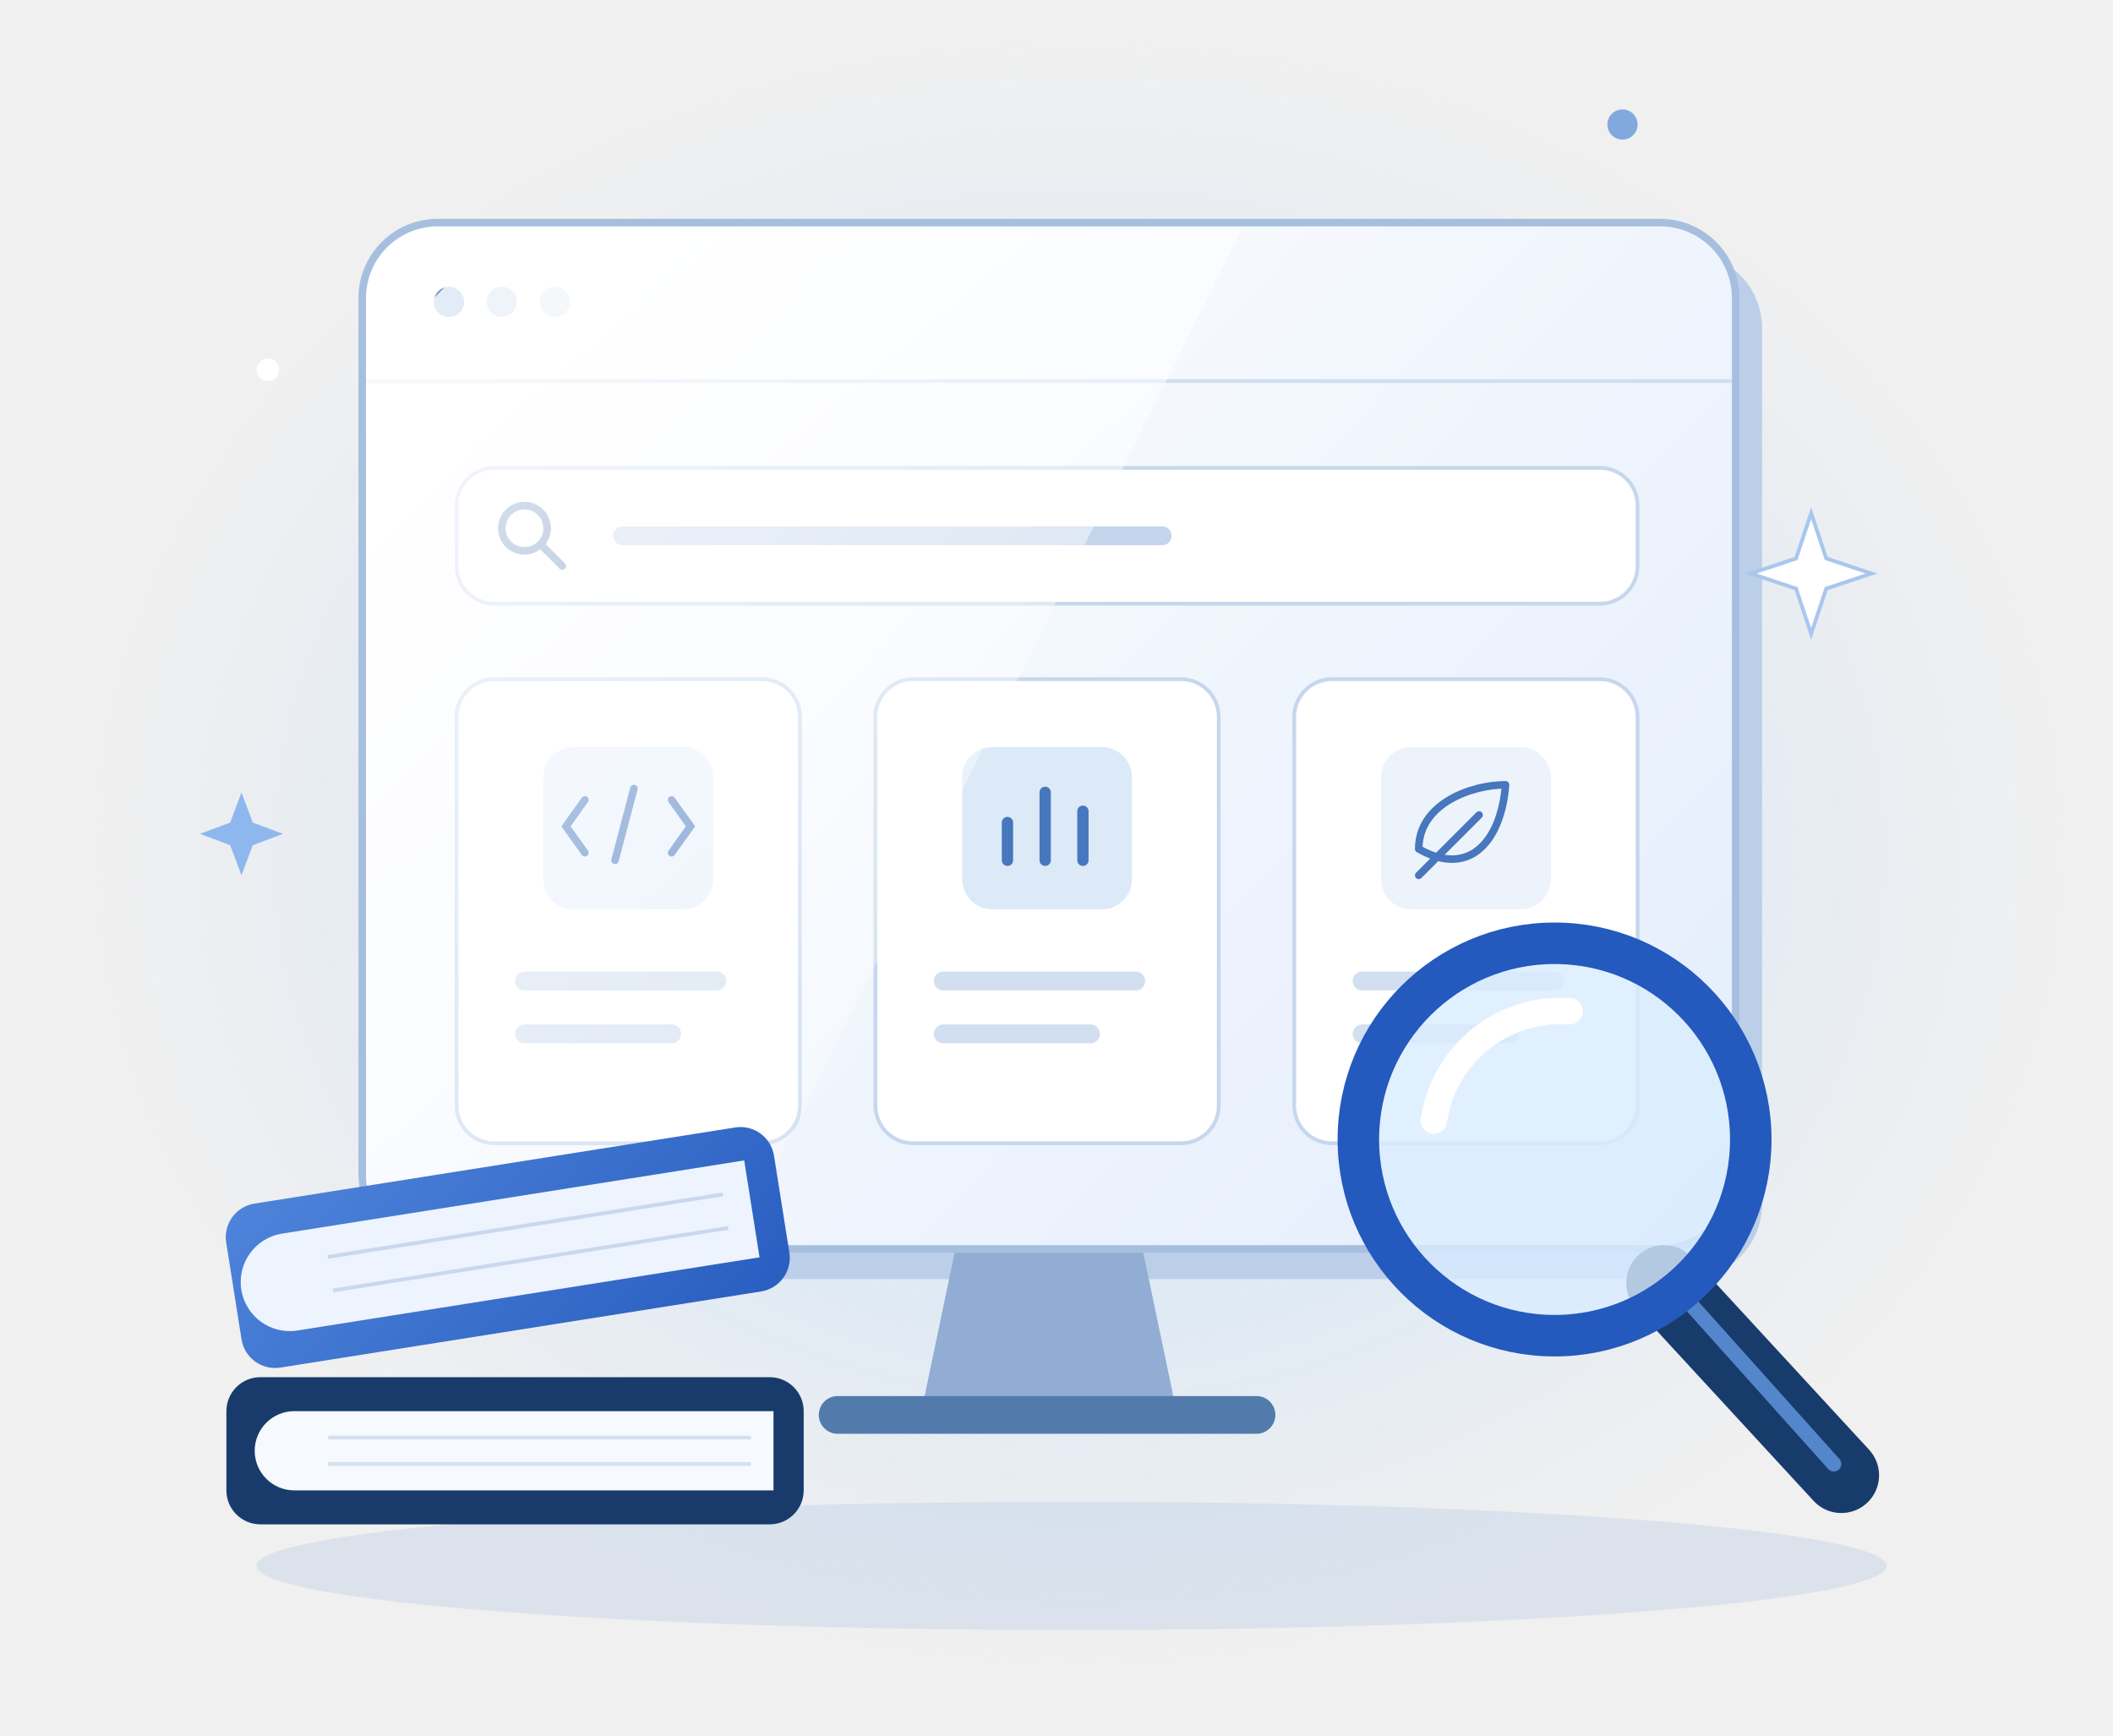
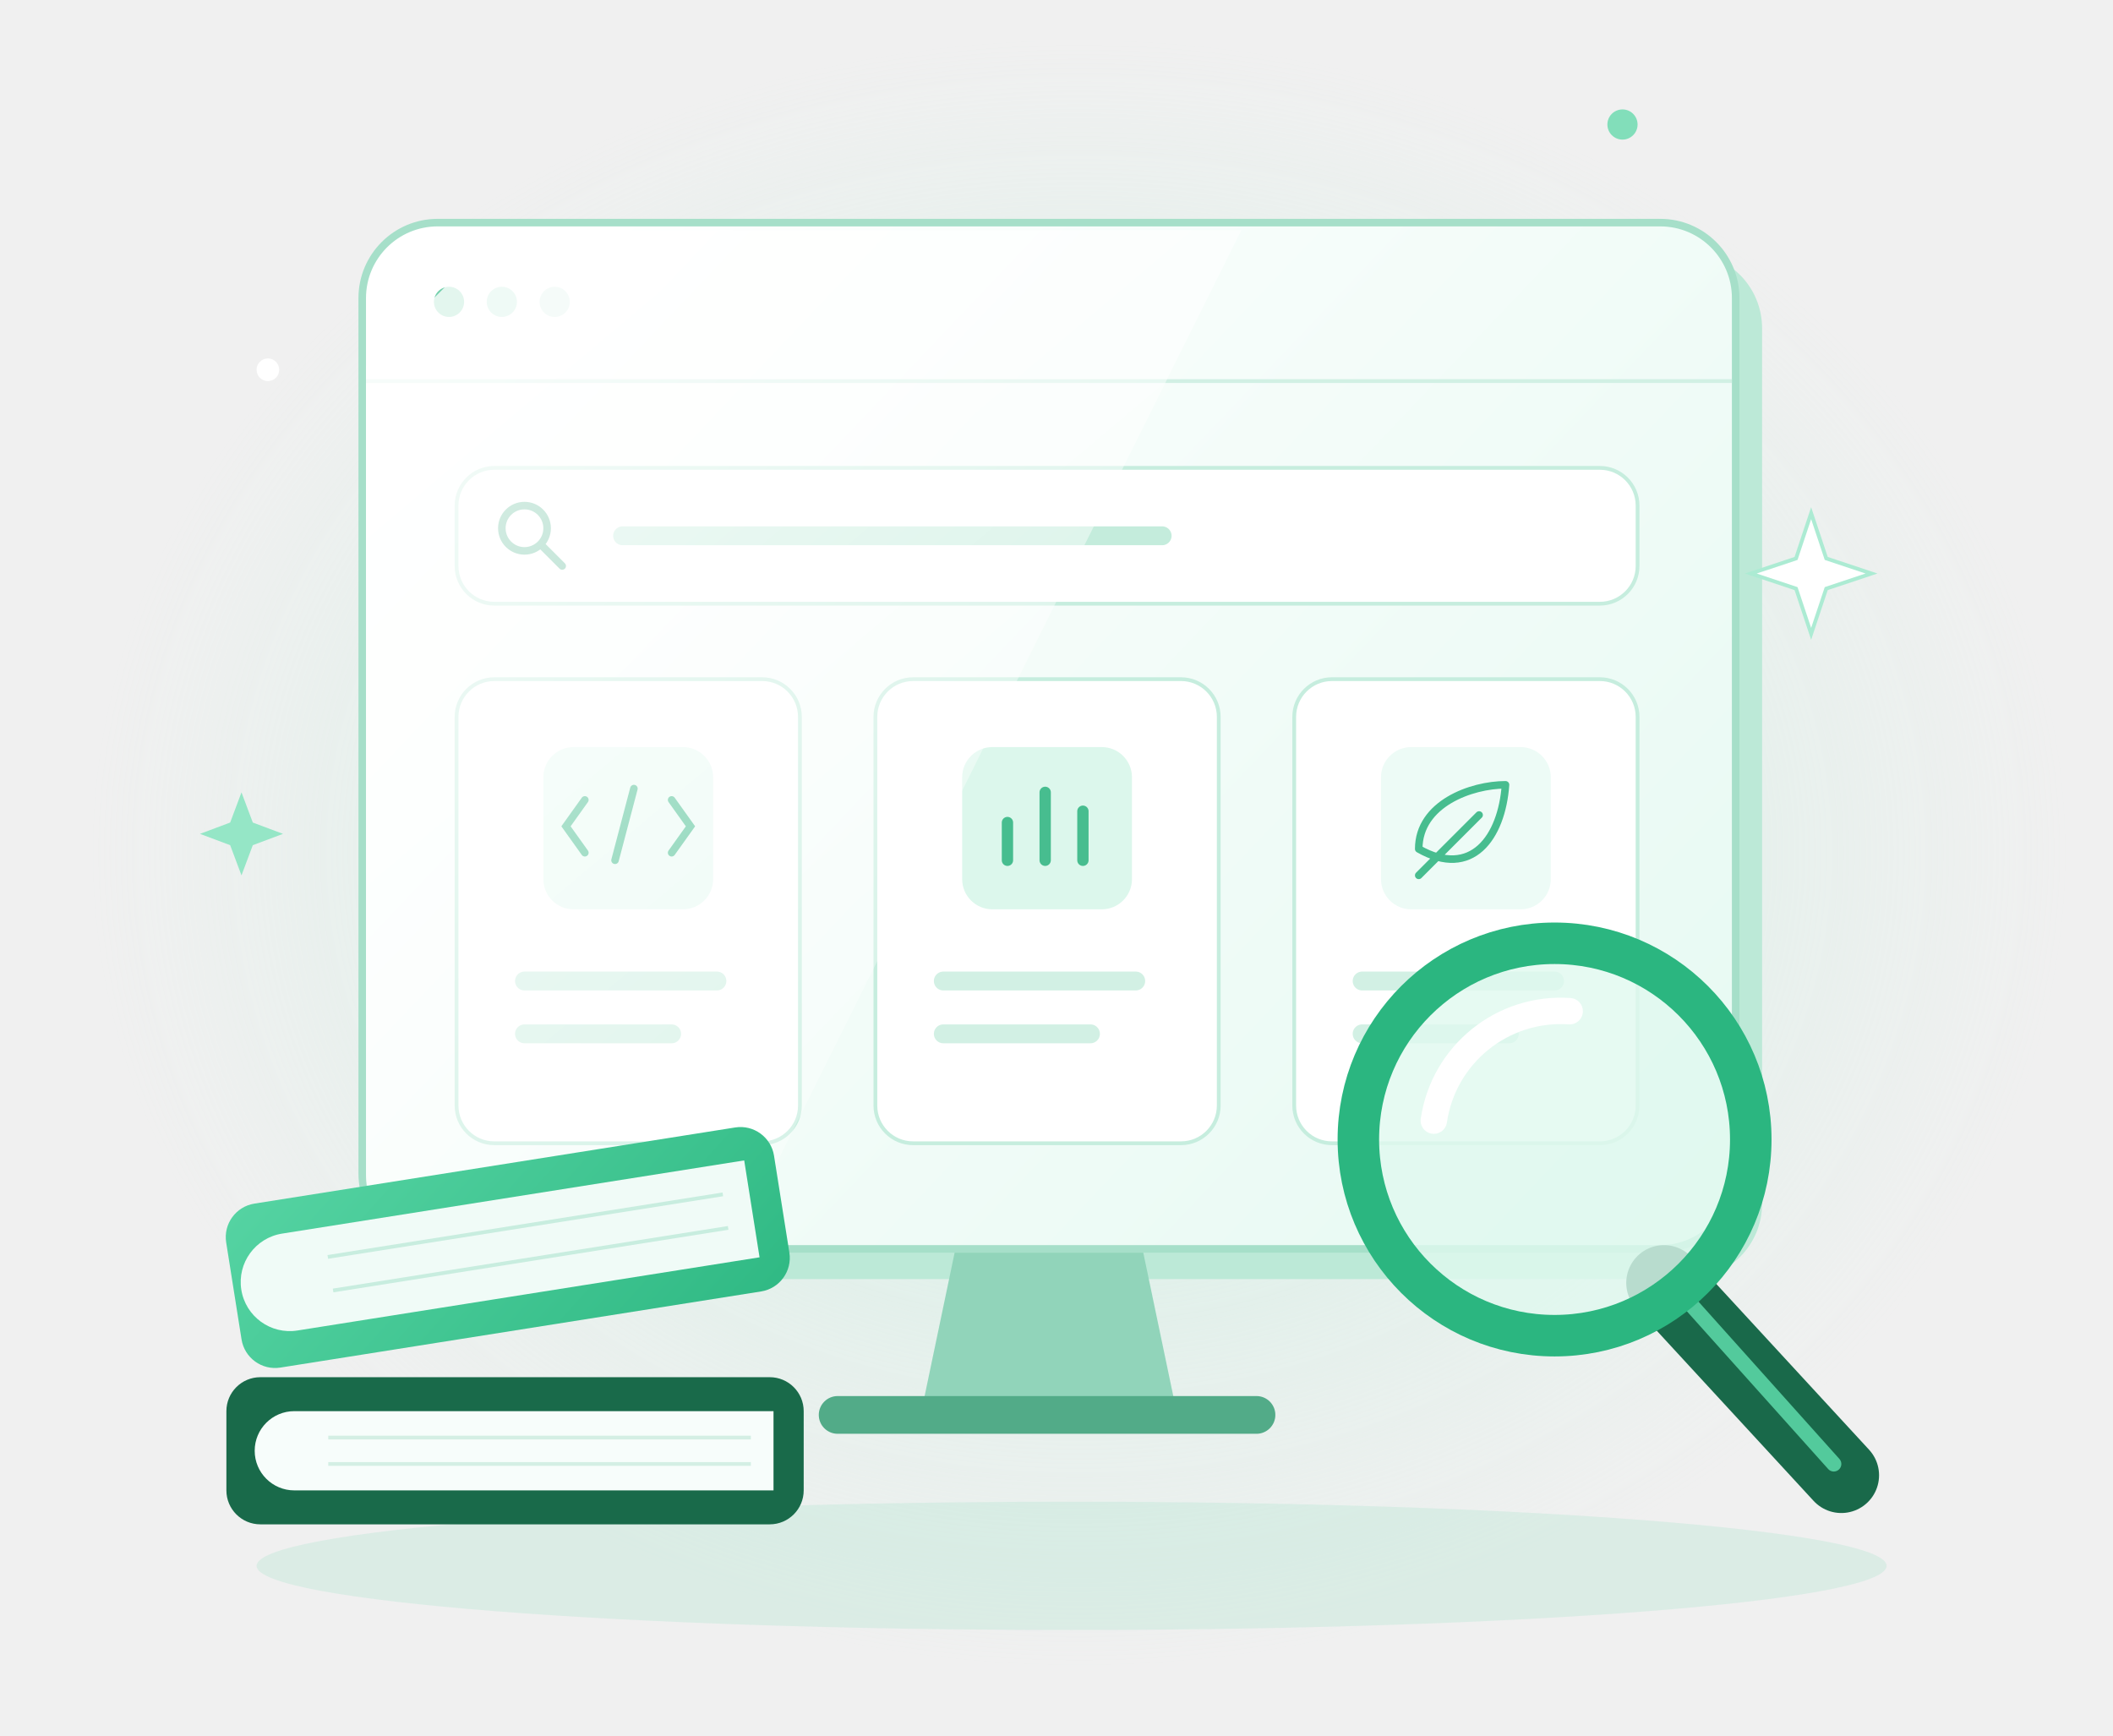
<svg xmlns="http://www.w3.org/2000/svg" viewBox="0 0 560 460" fill="none">
  <defs>
    <linearGradient id="tela" x1="120" y1="75" x2="420" y2="360" gradientUnits="userSpaceOnUse">
      <stop stop-color="#fff" />
-       <stop offset="1" stop-color="#e3edfc" />
+       <stop offset="1" stop-color="#e6f9f2" />
    </linearGradient>
    <linearGradient id="livro" x1="70" y1="270" x2="175" y2="400" gradientUnits="userSpaceOnUse">
-       <stop stop-color="#568ce0" />
-       <stop offset="1" stop-color="#2459bd" />
+       <stop stop-color="#5dd9a9" />
+       <stop offset="1" stop-color="#2bb680" />
    </linearGradient>
    <linearGradient id="reflexo" x1="140" y1="80" x2="355" y2="335" gradientUnits="userSpaceOnUse">
      <stop stop-color="#fff" stop-opacity=".8" />
      <stop offset="1" stop-color="#fff" stop-opacity="0" />
    </linearGradient>
    <radialGradient id="luz">
-       <stop stop-color="#a8d9ff" stop-opacity=".7" />
-       <stop offset="1" stop-color="#c5defb" stop-opacity="0" />
+       <stop stop-color="#b9eed9" stop-opacity=".7" />
+       <stop offset="1" stop-color="#cdf3e4" stop-opacity="0" />
    </radialGradient>
  </defs>
  <ellipse cx="286" cy="226" rx="265" ry="218" fill="url(#luz)" />
-   <ellipse cx="284" cy="415" rx="216" ry="17" fill="#b4c9e5" opacity=".35" />
-   <rect x="103" y="67" width="364" height="272" rx="20" fill="#bccfe9" />
-   <rect x="96" y="59" width="364" height="272" rx="20" fill="url(#tela)" stroke="#a6bfdf" stroke-width="2" />
-   <path d="M97 101H459" stroke="#d1def0" />
-   <circle cx="119" cy="80" r="4" fill="#749ad0" />
-   <circle cx="133" cy="80" r="4" fill="#b1c7e5" />
-   <circle cx="147" cy="80" r="4" fill="#d0dded" />
-   <rect x="121" y="124" width="313" height="36" rx="10" fill="#fff" stroke="#c6d7ed" />
-   <circle cx="139" cy="140" r="6" stroke="#6085ba" stroke-width="2" />
-   <path d="m144 145 5 5" stroke="#6085ba" stroke-width="2" stroke-linecap="round" />
-   <path d="M165 142H308" stroke="#c4d5ec" stroke-width="5" stroke-linecap="round" />
-   <rect x="121" y="180" width="91" height="123" rx="10" fill="#fff" stroke="#c6d7ed" />
-   <rect x="232" y="180" width="91" height="123" rx="10" fill="#fff" stroke="#c6d7ed" />
-   <rect x="343" y="180" width="91" height="123" rx="10" fill="#fff" stroke="#c6d7ed" />
-   <path d="M139 260H190M139 274H178M250 260H301M250 274H289M361 260H412M361 274H400" stroke="#d2dff0" stroke-width="5" stroke-linecap="round" />
-   <rect x="144" y="198" width="45" height="43" rx="8" fill="#e6effc" />
-   <path d="m155 212-5 7 5 7m23-14 5 7-5 7m-10-17-5 19" stroke="#4777bd" stroke-width="2" stroke-linecap="round" />
-   <rect x="255" y="198" width="45" height="43" rx="8" fill="#dce9f7" />
-   <path d="M267 228v-10m10 10v-18m10 18v-13" stroke="#4777bd" stroke-width="3" stroke-linecap="round" />
-   <rect x="366" y="198" width="45" height="43" rx="8" fill="#edf3fb" />
-   <path d="M376 225c0-12 14-17 23-17-1 14-9 25-23 17Zm0 7 16-16" stroke="#4777bd" stroke-width="2" stroke-linecap="round" stroke-linejoin="round" />
+   <ellipse cx="284" cy="415" rx="216" ry="17" fill="#b4e5d2" opacity=".35" />
+   <rect x="103" y="67" width="364" height="272" rx="20" fill="#bce9d7" />
+   <rect x="96" y="59" width="364" height="272" rx="20" fill="url(#tela)" stroke="#a6dfc9" stroke-width="2" />
+   <path d="M97 101H459" stroke="#d1f0e4" />
+   <circle cx="119" cy="80" r="4" fill="#74d0ac" />
+   <circle cx="133" cy="80" r="4" fill="#b1e5d1" />
+   <circle cx="147" cy="80" r="4" fill="#d0ede2" />
+   <rect x="121" y="124" width="313" height="36" rx="10" fill="#fff" stroke="#c6edde" />
+   <circle cx="139" cy="140" r="6" stroke="#60ba97" stroke-width="2" />
+   <path d="m144 145 5 5" stroke="#60ba97" stroke-width="2" stroke-linecap="round" />
+   <path d="M165 142H308" stroke="#c4ecdc" stroke-width="5" stroke-linecap="round" />
+   <rect x="121" y="180" width="91" height="123" rx="10" fill="#fff" stroke="#c6edde" />
+   <rect x="232" y="180" width="91" height="123" rx="10" fill="#fff" stroke="#c6edde" />
+   <rect x="343" y="180" width="91" height="123" rx="10" fill="#fff" stroke="#c6edde" />
+   <path d="M139 260H190M139 274H178M250 260H301M250 274H289M361 260H412M361 274H400" stroke="#d2f0e4" stroke-width="5" stroke-linecap="round" />
+   <rect x="144" y="198" width="45" height="43" rx="8" fill="#e8faf3" />
+   <path d="m155 212-5 7 5 7m23-14 5 7-5 7m-10-17-5 19" stroke="#47bd8f" stroke-width="2" stroke-linecap="round" />
+   <rect x="255" y="198" width="45" height="43" rx="8" fill="#dcf7ec" />
+   <path d="M267 228v-10m10 10v-18m10 18v-13" stroke="#47bd8f" stroke-width="3" stroke-linecap="round" />
+   <rect x="366" y="198" width="45" height="43" rx="8" fill="#edfbf6" />
+   <path d="M376 225c0-12 14-17 23-17-1 14-9 25-23 17Zm0 7 16-16" stroke="#47bd8f" stroke-width="2" stroke-linecap="round" stroke-linejoin="round" />
  <path d="M133 61H329L195 330H115a18 18 0 0 1-18-18V97Z" fill="url(#reflexo)" pointer-events="none" />
-   <path d="M253 332h50l9 43h-68l9-43Z" fill="#91add4" />
-   <rect x="217" y="370" width="121" height="10" rx="5" fill="#527bab" />
-   <rect x="60" y="365" width="153" height="39" rx="9" fill="#183b6b" />
-   <path d="M78 374h127v21H78a10 10 0 0 1 0-21Z" fill="#f6f9fe" />
-   <path d="M87 381h112m-112 7h112" stroke="#d4e0ef" />
+   <path d="M253 332h50l9 43h-68l9-43Z" fill="#91d4ba" />
+   <rect x="217" y="370" width="121" height="10" rx="5" fill="#52ab88" />
+   <rect x="60" y="365" width="153" height="39" rx="9" fill="#196a4a" />
+   <path d="M78 374h127v21H78a10 10 0 0 1 0-21Z" fill="#f7fdfb" />
+   <path d="M87 381h112m-112 7h112" stroke="#d4efe4" />
  <g transform="rotate(-9 119 325)">
    <rect x="60" y="311" width="147" height="44" rx="9" fill="url(#livro)" />
-     <path d="M75 320h124v26H75a13 13 0 0 1 0-26Z" fill="#edf4fe" />
-     <path d="M86 328h106m-106 9h106" stroke="#c8d8ed" />
+     <path d="M75 320h124v26H75a13 13 0 0 1 0-26Z" fill="#f0fbf7" />
+     <path d="M86 328h106m-106 9h106" stroke="#c8eddf" />
  </g>
-   <path d="m441 340 47 51" stroke="#173b6b" stroke-width="20" stroke-linecap="round" />
-   <path d="m443 340 43 48" stroke="#5386ca" stroke-width="4" stroke-linecap="round" />
-   <circle cx="412" cy="302" r="52" fill="#d9ecff" fill-opacity=".8" stroke="#2459bd" stroke-width="11" />
+   <path d="m441 340 47 51" stroke="#19694a" stroke-width="20" stroke-linecap="round" />
+   <path d="m443 340 43 48" stroke="#53ca9c" stroke-width="4" stroke-linecap="round" />
+   <circle cx="412" cy="302" r="52" fill="#e0f8ef" fill-opacity=".8" stroke="#2bb680" stroke-width="11" />
  <path d="M380 297a34 34 0 0 1 36-29" stroke="#fff" stroke-width="7" stroke-linecap="round" />
-   <path d="m480 136 4 12 12 4-12 4-4 12-4-12-12-4 12-4Z" fill="#fff" stroke="#a9c7ee" />
-   <path d="m64 210 3 8 8 3-8 3-3 8-3-8-8-3 8-3Z" fill="#8eb8ed" />
-   <circle cx="430" cy="33" r="4" fill="#82a9de" />
+   <path d="m480 136 4 12 12 4-12 4-4 12-4-12-12-4 12-4Z" fill="#fff" stroke="#acebd3" />
+   <path d="m64 210 3 8 8 3-8 3-3 8-3-8-8-3 8-3Z" fill="#95e6c6" />
+   <circle cx="430" cy="33" r="4" fill="#82deba" />
  <circle cx="71" cy="98" r="3" fill="#fff" />
</svg>
